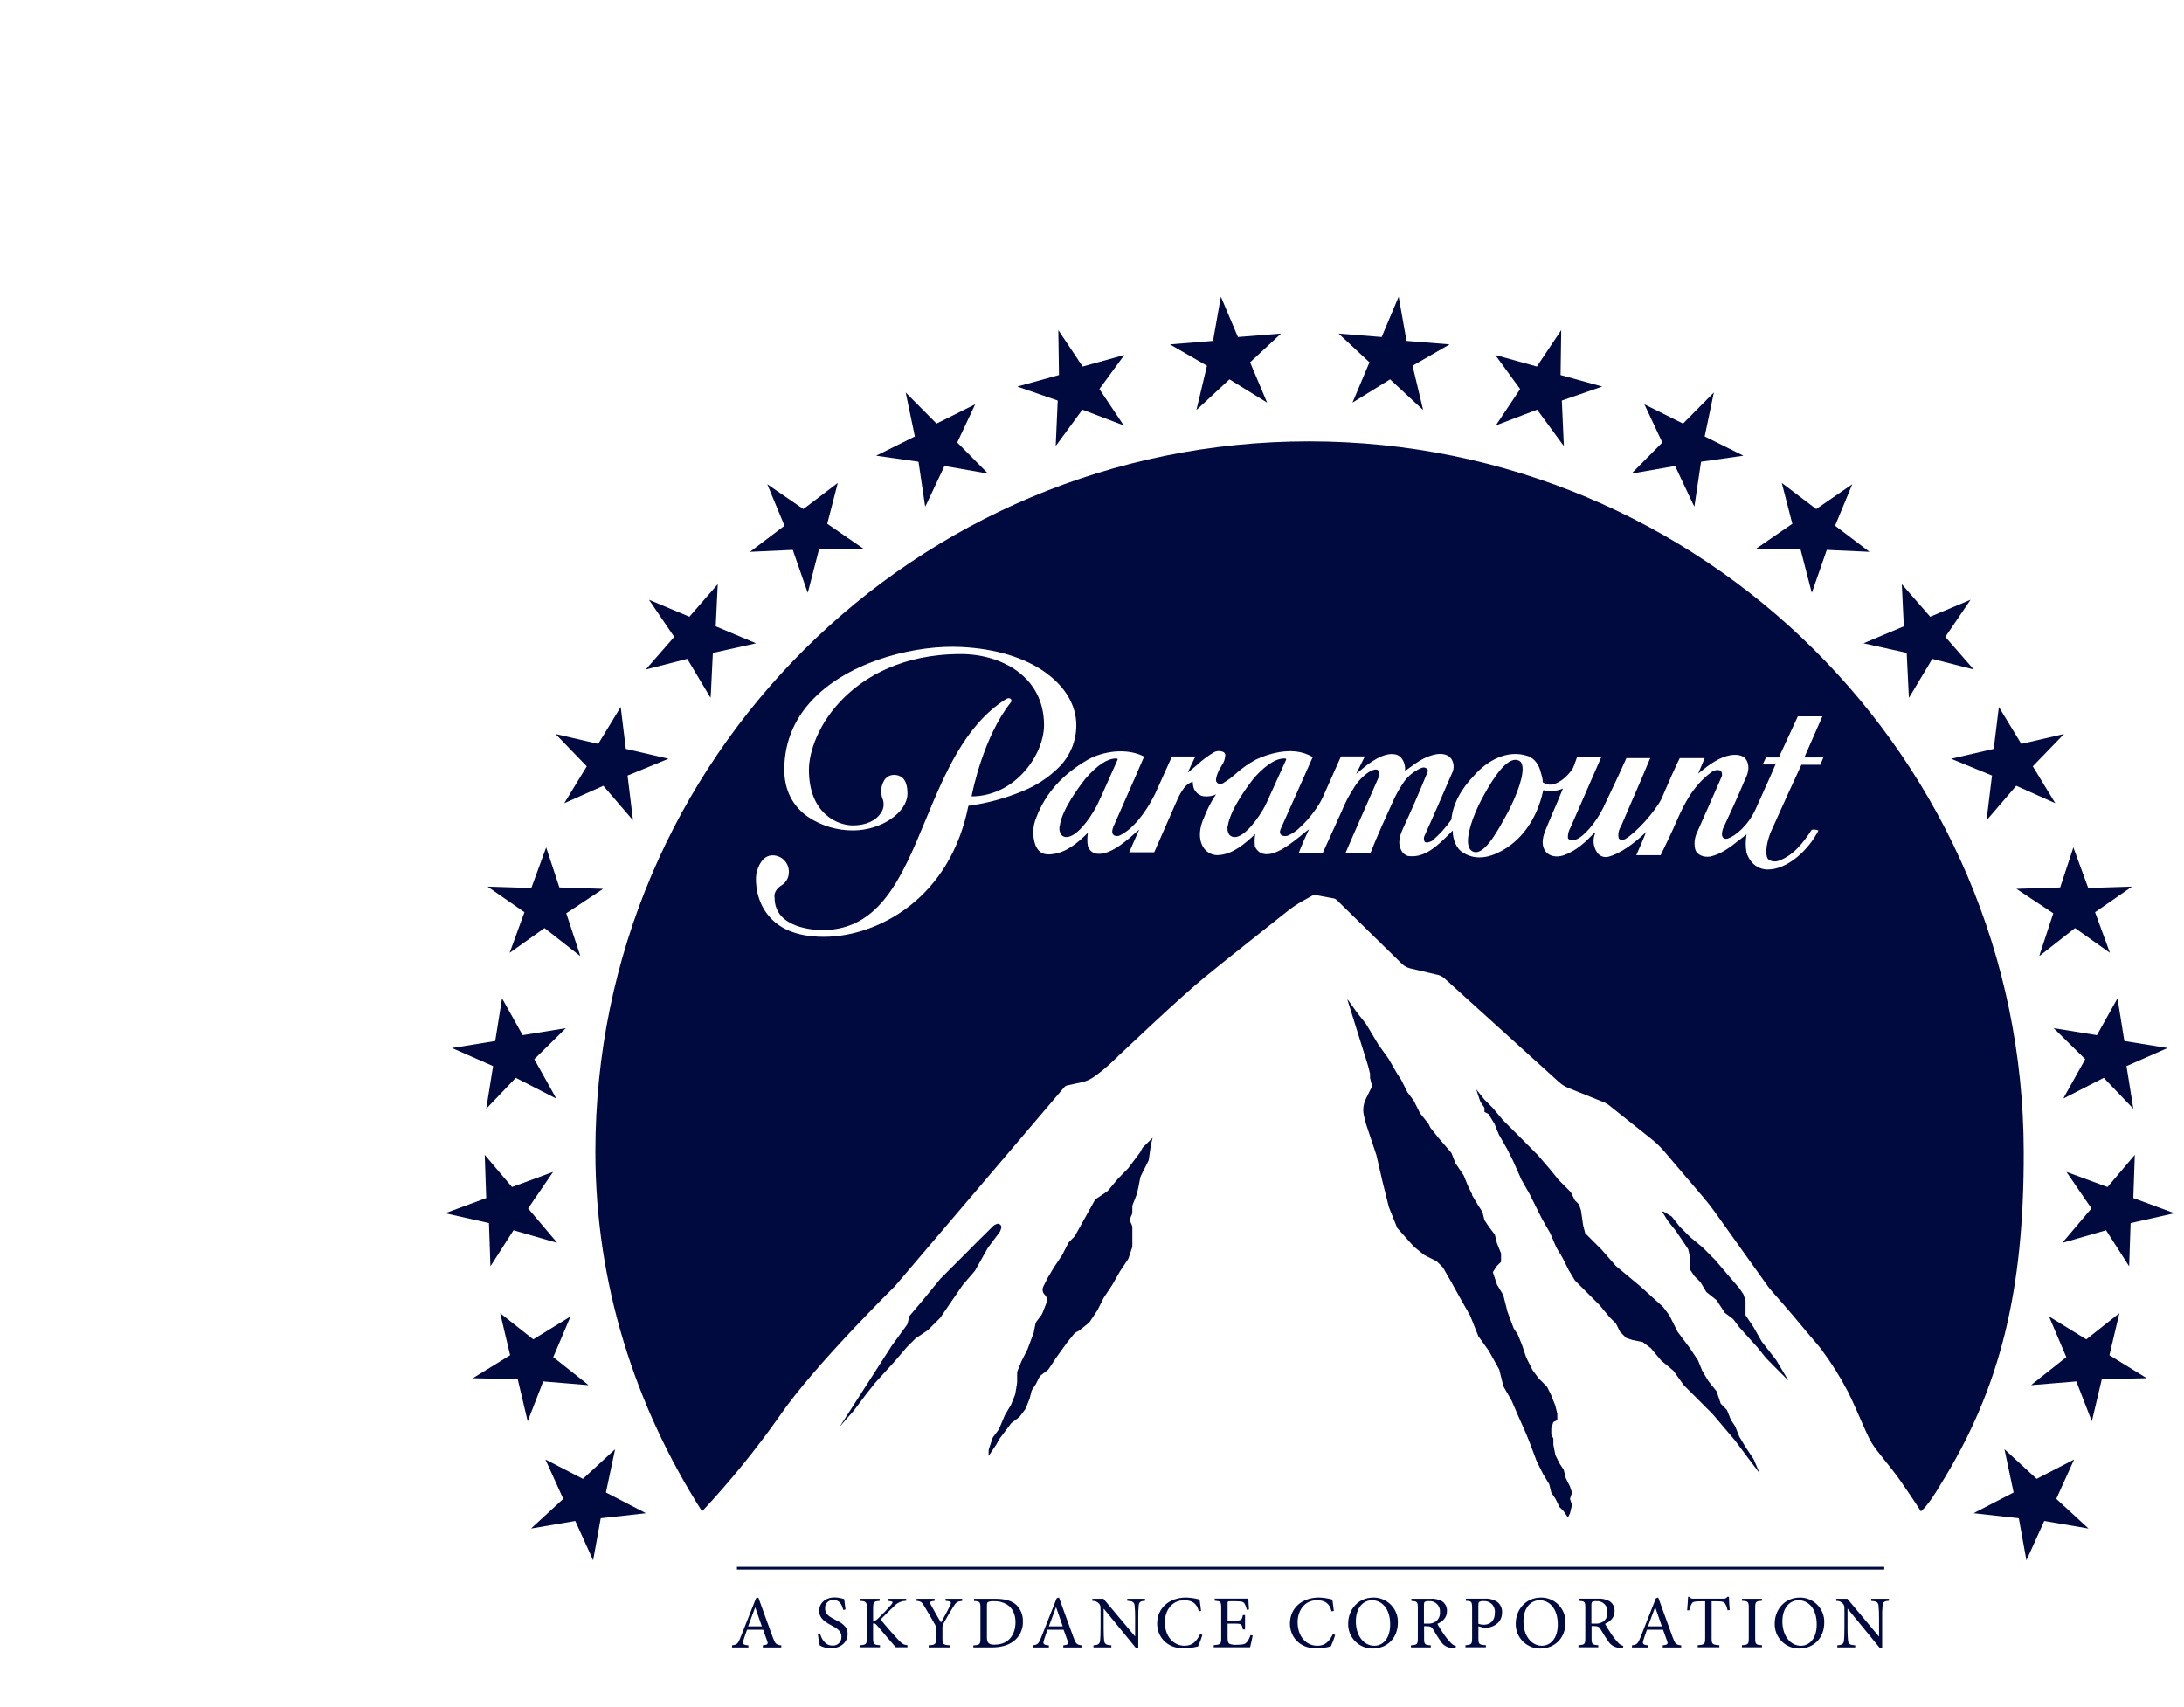
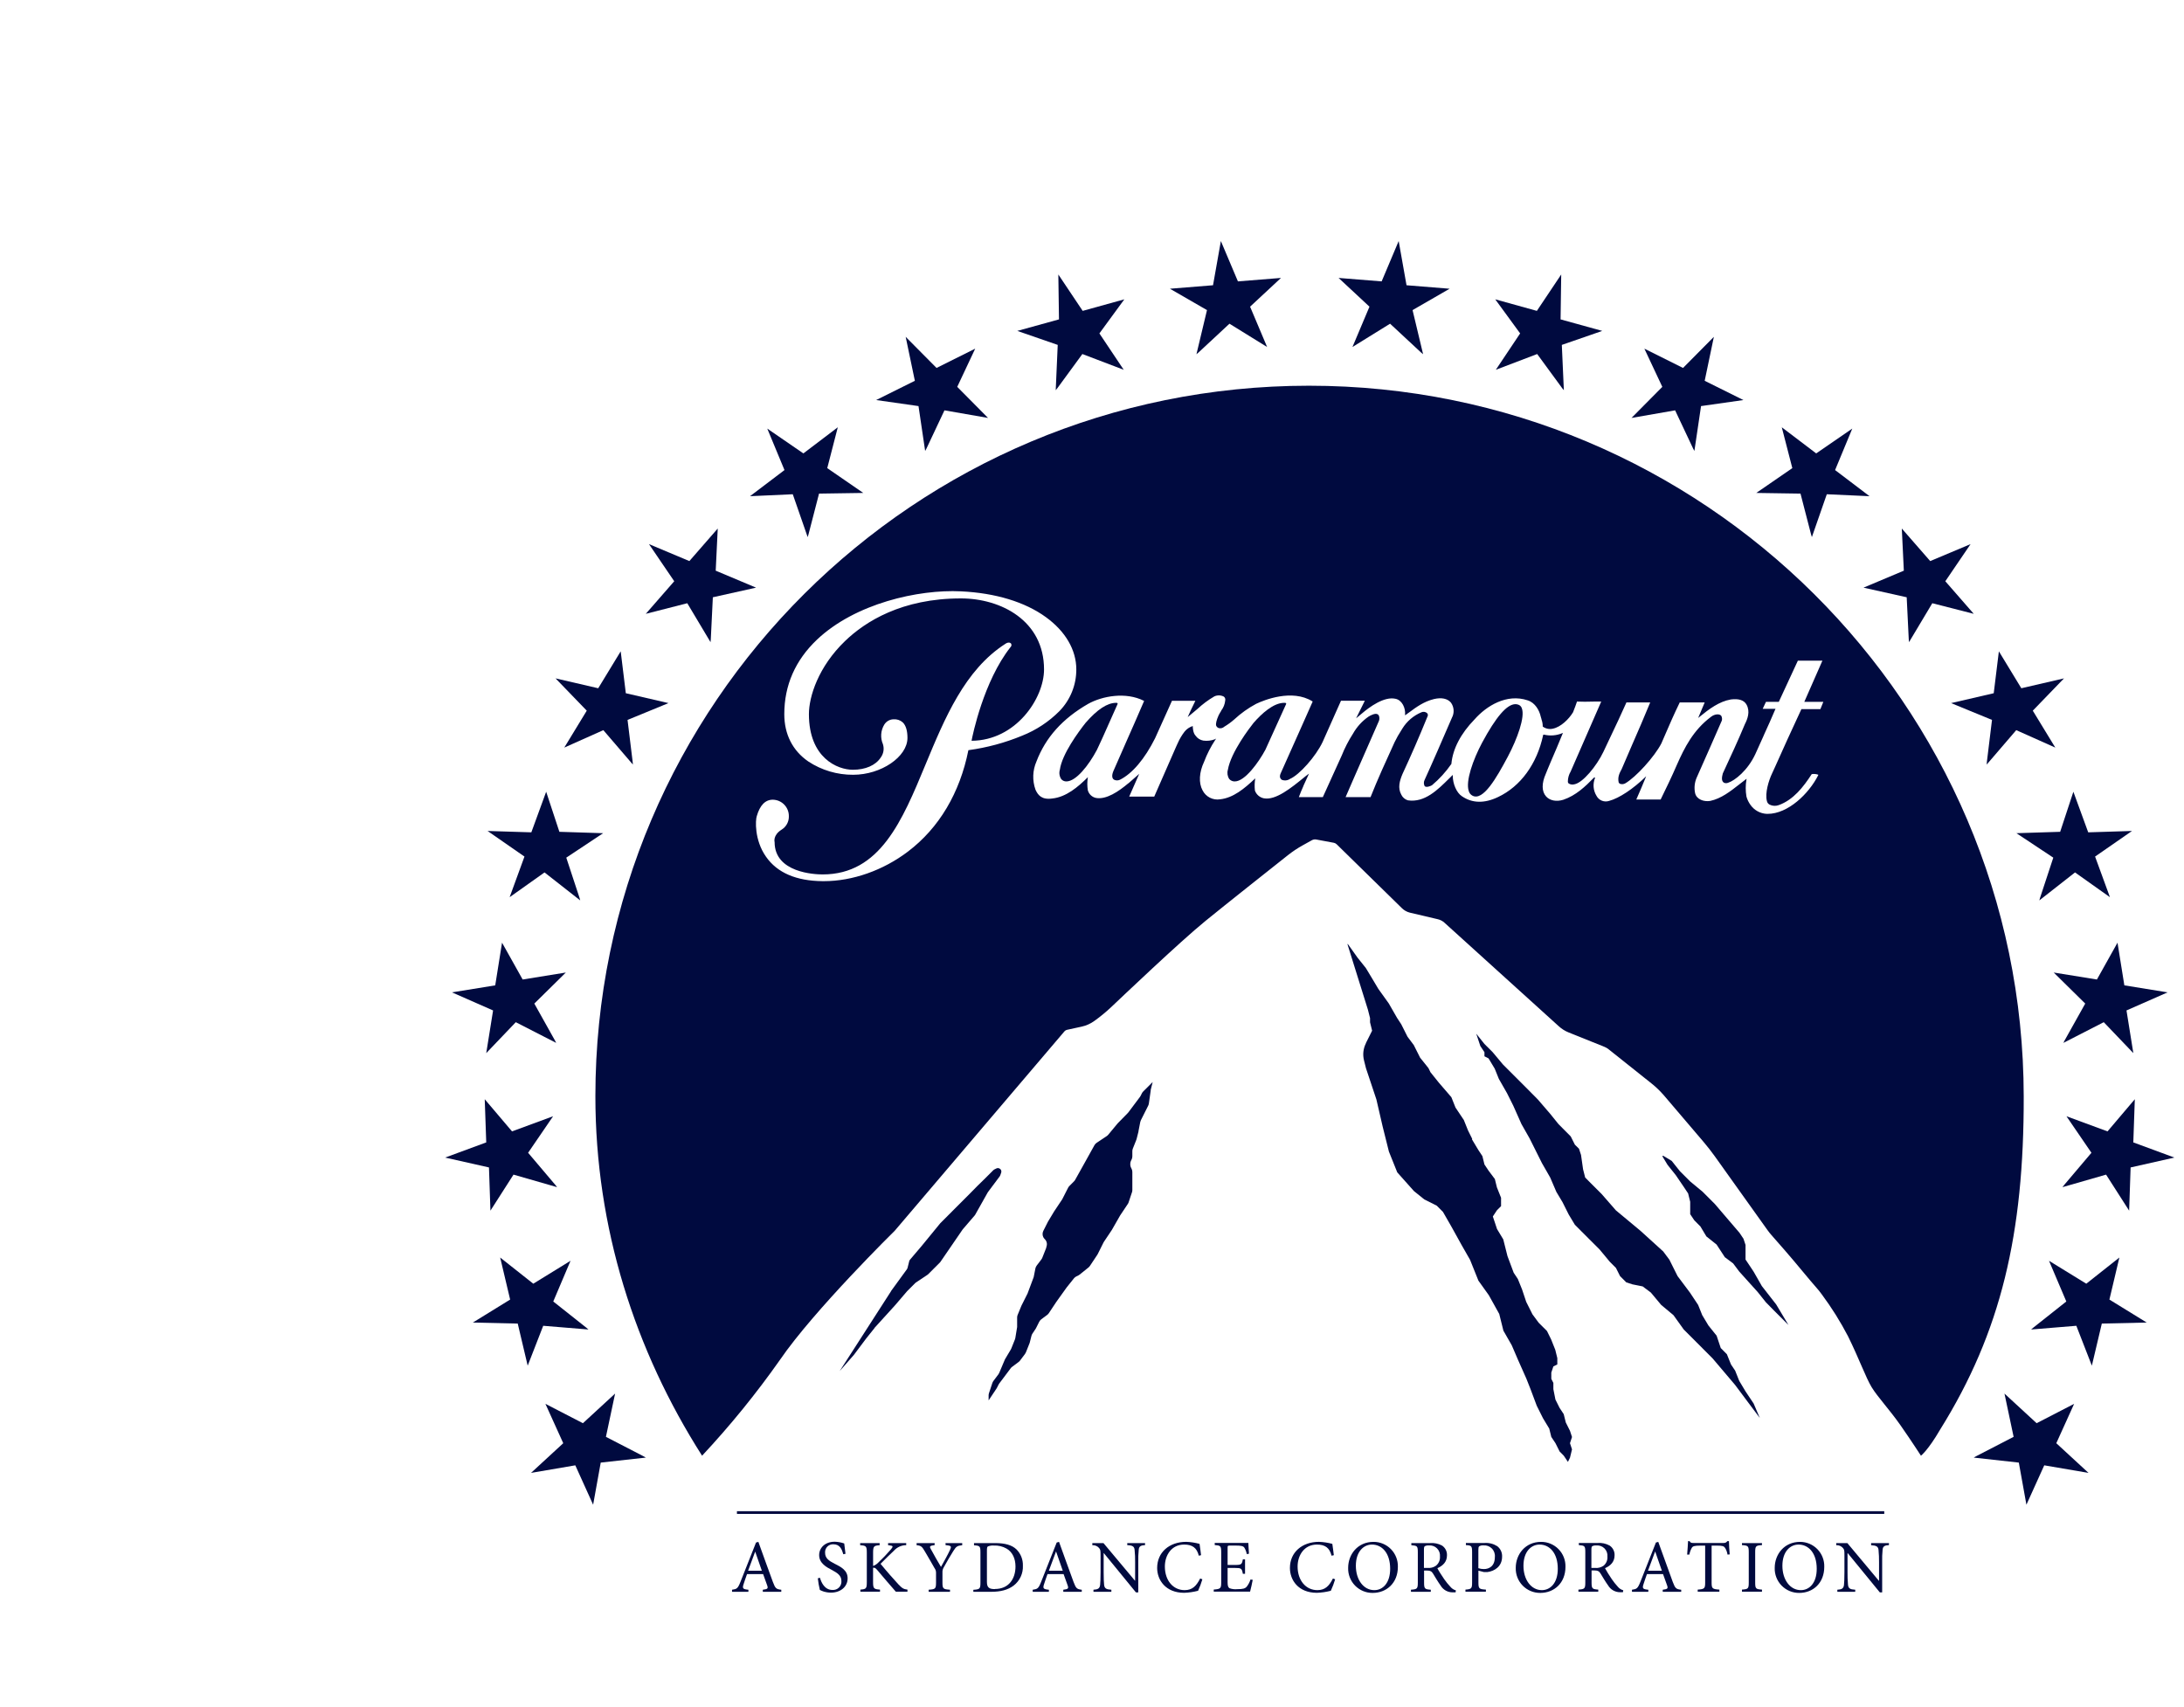
- <svg xmlns="http://www.w3.org/2000/svg" viewBox="-160 30 785 340" width="357.771" height="279.508">
+ <svg xmlns="http://www.w3.org/2000/svg" viewBox="-160 50 785 340" width="357.771" height="279.508">
  <defs>
    <style>.a{fill:#000a3f;}</style>
  </defs>
  <path class="a" d="M117.81,482c-1.74-4.69-3.55-9.81-5.23-14.44l-.84.24L106.12,482c-.94,2.37-1.32,2.53-3,2.77v.75H109v-.75c-2-.19-2.28-.46-1.68-2.16.35-1.13.76-2.26,1.19-3.47h5.78c.59,1.64,1.14,3.1,1.49,4.15s.11,1.26-1.6,1.48v.75h6.64v-.75C119,484.56,118.68,484.32,117.81,482Zm-8.92-4.07c.81-2.21,1.68-4.55,2.55-6.87h0l2.39,6.87Z" />
  <path class="a" d="M140,475.43c-2.14-1.11-3.44-2-3.44-4a2.83,2.83,0,0,1,3-3c2.36,0,3.06,1.86,3.55,3.58l.79-.16c-.22-1.7-.36-2.75-.46-3.72a11.43,11.43,0,0,0-3.42-.62c-3.5,0-5.59,2.21-5.59,4.8,0,3,2.74,4.39,4.48,5.3,2,1.08,3.52,2,3.52,4a3,3,0,0,1-3.25,3.23c-2.79,0-4-2.72-4.45-4.37l-.78.19a32,32,0,0,0,.73,4.18,9.48,9.48,0,0,0,1.33.56,9.33,9.33,0,0,0,2.65.41c3.61,0,6-2.26,6-5.09C144.73,477.77,142.16,476.5,140,475.43Z" />
  <path class="a" d="M162.87,482.78c-1.36-1.45-4.31-4.79-6.37-7.33,1.84-1.86,3.77-3.77,4.8-4.71a5.94,5.94,0,0,1,4.42-2V468h-6.51v.76l.6.08c1.24.13,1.24.4.46,1.37a61.37,61.37,0,0,1-4.56,4.77,4.72,4.72,0,0,1-1.89,1.24v-4.71c0-2.4.27-2.59,2.35-2.75V468h-7v.76c2.14.16,2.39.3,2.39,2.75V482c0,2.37-.25,2.56-2.31,2.72v.75h7.05v-.75c-2.22-.16-2.49-.35-2.49-2.72v-5.12c.46-.08.84,0,1.46.76,2.44,2.85,4.64,5.49,6.72,7.83h4.18v-.75C164.85,484.56,164.31,484.32,162.87,482.78Z" />
  <path class="a" d="M179.87,468.72c2.12.21,2.2.43,1.57,1.78-.76,1.64-2.22,4.28-3.22,6.06-1.17-2-2.5-4.23-3.64-6.39-.51-.89-.57-1.21,1.36-1.45V468h-6.48v.76c1.63.16,1.92.46,3,2.29,1.49,2.5,2.47,4.26,3.42,5.92a2.75,2.75,0,0,1,.56,1.59v3.59c0,2.29-.24,2.45-2.65,2.61v.75h7.67v-.75c-2.49-.16-2.71-.35-2.71-2.61v-3.67a3,3,0,0,1,.43-1.69c1.3-2.37,2.23-3.94,3.45-5.9,1.05-1.65,1.35-1.92,3.22-2.13V468h-6Z" />
  <path class="a" d="M197.71,468h-7.62v.79c2.09.16,2.31.27,2.31,2.58v10.8c0,2.29-.22,2.46-2.55,2.62v.72h6.42c3.34,0,6-.67,8.06-2.23a8.54,8.54,0,0,0,3.33-7.19,7.93,7.93,0,0,0-2.28-5.8C203.7,468.66,201.15,468,197.71,468Zm-.11,16.54c-2,0-2.87-.51-2.87-2.55V470.74c0-1.05.08-1.35.35-1.54a4.62,4.62,0,0,1,2.12-.32,8.46,8.46,0,0,1,4.6,1.1c2.17,1.27,3.2,3.67,3.2,6.44C205,480.73,202.67,484.5,197.6,484.5Z" />
  <path class="a" d="M225.88,482c-1.74-4.69-3.55-9.81-5.23-14.44l-.84.24L214.19,482c-.94,2.37-1.32,2.53-3,2.77v.75H217v-.75c-2-.19-2.28-.46-1.68-2.16.35-1.13.76-2.26,1.19-3.47h5.78c.59,1.64,1.14,3.1,1.49,4.15s.11,1.26-1.6,1.48v.75h6.64v-.75C227.1,484.56,226.75,484.32,225.88,482ZM217,477.93c.81-2.21,1.68-4.55,2.55-6.87h.05l2.39,6.87Z" />
  <path class="a" d="M245.16,468.72c1.87.11,2.52.46,2.65,1.67a37.46,37.46,0,0,1,.19,4.47v6.63h-.08L236.62,468h-4v.76a2.94,2.94,0,0,1,2.42,1c.48.64.54.75.54,2.72v5.92c0,2.48-.08,3.77-.16,4.61-.14,1.32-.82,1.67-2.39,1.75v.75h6.43v-.75c-1.85-.11-2.47-.43-2.61-1.81-.08-.78-.16-2.07-.16-4.55V471.6h.06l11.54,14.12h.84V474.86a36.18,36.18,0,0,1,.17-4.52c.11-1.19.76-1.54,2.27-1.62V468h-6.39Z" />
  <path class="a" d="M265.79,484.91c-4.12,0-7.1-3.45-7.1-8.49,0-4.09,2.41-7.89,6.94-7.89,2.93,0,4.55,1.16,5.26,4l.81-.18c-.16-1.46-.33-2.54-.54-4.07a21.17,21.17,0,0,0-4.8-.73c-6.05,0-10.44,3.74-10.44,9.4,0,4.28,3,8.92,9.71,8.92a22.92,22.92,0,0,0,5-.73,29.79,29.79,0,0,0,1.54-4.12l-.79-.3C270,483.43,268.56,484.91,265.79,484.91Z" />
  <path class="a" d="M288.13,483.64c-.6.7-1.35.92-3.42.92a6.22,6.22,0,0,1-2.82-.35c-.48-.35-.65-.92-.65-2.18v-5.1h2.58c2.36,0,2.55.17,2.9,2.11h.79v-5.18h-.79c-.35,1.81-.49,2-2.93,2h-2.55v-6.11c0-.81.06-.86.9-.86h2.06c1.95,0,2.68.19,3.06.75a6.7,6.7,0,0,1,.87,2.32l.79-.14c-.08-1.37-.22-3.2-.22-3.88H276.61v.76c2.11.19,2.33.27,2.33,2.69v10.72c0,2.19-.22,2.4-2.68,2.59v.75h13.06c.25-.83.79-3.36.95-4.25l-.81-.11A7.78,7.78,0,0,1,288.13,483.64Z" />
  <path class="a" d="M313.51,484.91c-4.12,0-7.11-3.45-7.11-8.49,0-4.09,2.42-7.89,6.94-7.89,2.93,0,4.56,1.16,5.26,4l.82-.18c-.16-1.46-.33-2.54-.54-4.07a21.28,21.28,0,0,0-4.8-.73c-6.05,0-10.44,3.74-10.44,9.4,0,4.28,2.95,8.92,9.7,8.92a22.81,22.81,0,0,0,5-.73,28.53,28.53,0,0,0,1.55-4.12l-.79-.3C317.74,483.43,316.27,484.91,313.51,484.91Z" />
  <path class="a" d="M333.68,467.56c-5.69,0-9.11,4.5-9.11,9.35a8.73,8.73,0,0,0,8.81,9c5,0,9.06-3.56,9.06-9.38A8.72,8.72,0,0,0,333.68,467.56Zm.27,17.35c-3.82,0-6.61-3.69-6.61-8.76s2.76-7.62,5.8-7.62c3.55,0,6.53,3,6.53,8.7C339.67,482.4,337,484.91,334,484.91Z" />
  <path class="a" d="M359.06,480.92c-.82-1.21-2-3-2.42-3.9,2-.87,3.45-2.29,3.45-4.61a4,4,0,0,0-1.79-3.53A7.72,7.72,0,0,0,354,468h-6.72v.76c2.11.19,2.33.27,2.33,2.56v10.83c0,2.29-.25,2.45-2.47,2.61v.75h7.13v-.75c-2.17-.16-2.41-.32-2.41-2.61v-4.29h.87c1.4,0,1.87.33,2.33,1.08.81,1.32,1.79,3,2.74,4.31a4.94,4.94,0,0,0,4.39,2.45c.32,0,.62,0,1,0l.1-.7a3.86,3.86,0,0,1-1.95-1.27A23,23,0,0,1,359.06,480.92Zm-3-4.74a4.48,4.48,0,0,1-2.95.75h-1.3v-6.62c0-.73.11-1.05.3-1.19a2.64,2.64,0,0,1,1.46-.27,3.66,3.66,0,0,1,4,4A3.86,3.86,0,0,1,356.07,476.18Z" />
  <path class="a" d="M378.14,469.1a7.53,7.53,0,0,0-4.55-1.14h-6.7v.76c2,.13,2.23.24,2.23,2.61v10.78c0,2.23-.22,2.45-2.39,2.61v.75h7.35v-.75c-2.44-.16-2.69-.3-2.69-2.59V477.9l2,.52c.3,0,.81,0,1.22,0,2.63-.35,5.29-2.05,5.29-5.53A4.46,4.46,0,0,0,378.14,469.1Zm-4.77,8.24a6.07,6.07,0,0,1-2-.32v-6.6c0-.76.08-1.08.3-1.27a2.55,2.55,0,0,1,1.52-.32A3.79,3.79,0,0,1,377.3,473C377.3,476.4,375.13,477.34,373.37,477.34Z" />
  <path class="a" d="M393.92,467.56c-5.69,0-9.11,4.5-9.11,9.35a8.74,8.74,0,0,0,8.81,9c5,0,9.06-3.56,9.06-9.38A8.72,8.72,0,0,0,393.92,467.56Zm.27,17.35c-3.82,0-6.61-3.69-6.61-8.76s2.76-7.62,5.8-7.62c3.55,0,6.54,3,6.54,8.7C399.92,482.4,397.2,484.91,394.19,484.91Z" />
  <path class="a" d="M419.3,480.92c-.81-1.21-1.95-3-2.41-3.9,2-.87,3.44-2.29,3.44-4.61a4,4,0,0,0-1.79-3.53,7.72,7.72,0,0,0-4.34-.92h-6.72v.76c2.11.19,2.33.27,2.33,2.56v10.83c0,2.29-.24,2.45-2.47,2.61v.75h7.13v-.75c-2.16-.16-2.41-.32-2.41-2.61v-4.29h.87c1.41,0,1.87.33,2.33,1.08.81,1.32,1.79,3,2.74,4.31a5,5,0,0,0,4.39,2.45c.33,0,.62,0,.95,0l.11-.7a3.82,3.82,0,0,1-1.95-1.27A23.85,23.85,0,0,1,419.3,480.92Zm-3-4.74a4.51,4.51,0,0,1-3,.75h-1.3v-6.62c0-.73.11-1.05.3-1.19a2.69,2.69,0,0,1,1.46-.27,3.67,3.67,0,0,1,4,4A3.86,3.86,0,0,1,416.32,476.18Z" />
  <path class="a" d="M441.26,482c-1.73-4.69-3.55-9.81-5.23-14.44l-.84.24L429.58,482c-.95,2.37-1.33,2.53-3,2.77v.75h5.88v-.75c-2-.19-2.27-.46-1.68-2.16.35-1.13.76-2.26,1.19-3.47h5.78c.6,1.64,1.14,3.1,1.49,4.15s.11,1.26-1.6,1.48v.75h6.64v-.75C442.48,484.56,442.13,484.32,441.26,482Zm-8.92-4.07c.81-2.21,1.68-4.55,2.55-6.87h.05l2.39,6.87Z" />
  <path class="a" d="M460.86,467.29a1.44,1.44,0,0,1-1.38.67H448.77c-.76,0-1.11,0-1.49-.67h-.54c-.06,1.48-.19,3.23-.33,4.85h.79a8.43,8.43,0,0,1,.87-2.4c.35-.62.89-.83,3.14-.83h1.68v13.25c0,2.13-.21,2.4-2.68,2.56v.75H458v-.75c-2.58-.16-2.79-.43-2.79-2.56V468.91h1.92c2,0,2.5.19,2.93.83a6.46,6.46,0,0,1,.87,2.4l.78-.08c-.13-1.56-.27-3.53-.27-4.77Z" />
  <path class="a" d="M466.12,468.72c2.23.16,2.44.32,2.44,2.61v10.78c0,2.29-.21,2.45-2.44,2.61v.75h7.19v-.75c-2.22-.16-2.44-.3-2.44-2.61V471.33c0-2.29.22-2.45,2.44-2.61V468h-7.19Z" />
  <path class="a" d="M487,467.56c-5.7,0-9.11,4.5-9.11,9.35a8.73,8.73,0,0,0,8.81,9c5,0,9-3.56,9-9.38A8.71,8.71,0,0,0,487,467.56Zm.27,17.35c-3.82,0-6.62-3.69-6.62-8.76s2.77-7.62,5.81-7.62c3.55,0,6.53,3,6.53,8.7C493,482.4,490.31,484.91,487.3,484.91Z" />
  <path class="a" d="M512.54,468v.76c1.87.11,2.52.46,2.66,1.67a39.89,39.89,0,0,1,.19,4.47v6.63h-.08L504,468h-4v.76a2.92,2.92,0,0,1,2.41,1c.49.64.54.75.54,2.72v5.92c0,2.48-.08,3.77-.16,4.61-.14,1.32-.81,1.67-2.39,1.75v.75h6.43v-.75c-1.84-.11-2.47-.43-2.6-1.81a44.46,44.46,0,0,1-.17-4.55V471.6h.06l11.55,14.12h.84V474.86a37,37,0,0,1,.16-4.52c.11-1.19.76-1.54,2.28-1.62V468Z" />
  <rect class="a" x="104.88" y="456.54" width="412.38" height="0.97" />
  <path class="a" d="M199.21,333.34a1.21,1.21,0,0,0-1.08,0l-.77.38a1.39,1.39,0,0,0-.31.23l-2.81,2.81-3,2.94-2.95,3-5.17,5.17L178,353l-.08.09-6.6,8.06-4.25,5a1.26,1.26,0,0,0-.26.5l-.61,2.45a1.33,1.33,0,0,1-.19.42l-5.75,7.9,0,.06L141.8,406.18l5.15-5.87.05-.07,4.41-5.88,2.92-3.65,0-.06,7.36-8.1,4.4-5.14.07-.06,2.84-2.84a.65.65,0,0,1,.18-.15l4.22-2.82a.9.9,0,0,0,.19-.15l4.27-4.27a2.09,2.09,0,0,0,.14-.17l8-11.67a.39.39,0,0,1,.08-.1l4.3-5a1.53,1.53,0,0,0,.14-.21L195,342a.6.6,0,0,1,.09-.15l4.25-5.68a1,1,0,0,0,.18-.34l.35-1A1.21,1.21,0,0,0,199.21,333.34Z" />
  <path class="a" d="M216,362c0,.05,0,.09-.05.13l-1.32,3.33a2.36,2.36,0,0,1-.33.58l-1.68,2.22a2.66,2.66,0,0,0-.46,1l-.58,2.93c0,.13-.07.26-.11.39l-2.09,5.59c0,.09-.07.17-.11.25l-2.11,4.2a1.54,1.54,0,0,0-.08.19L205.77,386a2.48,2.48,0,0,0-.18.93v3a2.73,2.73,0,0,1,0,.41l-.65,3.95a2.46,2.46,0,0,1-.15.53l-1.3,3.25a2,2,0,0,1-.18.36l-2,3.36a3,3,0,0,0-.16.31l-2,4.73a2.43,2.43,0,0,1-.3.52l-1.8,2.4a2.83,2.83,0,0,0-.37.71l-1.21,3.66a2.34,2.34,0,0,0-.13.79v1.8l1.47-2.21,1.39-2.08a1.82,1.82,0,0,0,.15-.27l.58-1.14a2.3,2.3,0,0,1,.23-.37l2.09-2.78,2-2.67a2.2,2.2,0,0,1,.5-.51l2.38-1.78a2.37,2.37,0,0,0,.5-.5l1.8-2.4a2.45,2.45,0,0,0,.32-.57l1.29-3.24a1.6,1.6,0,0,0,.1-.31l.6-2.38a2.66,2.66,0,0,1,.34-.77l1.15-1.73a1.74,1.74,0,0,0,.15-.26l1.15-2.29a2.65,2.65,0,0,1,.74-.89l2.14-1.59a2.61,2.61,0,0,0,.58-.62l2.71-4.08,3.66-5.11a.44.44,0,0,1,.08-.11l2.57-3.21a2.55,2.55,0,0,1,.84-.68l.74-.36a2.27,2.27,0,0,0,.46-.3l3.17-2.55a2.77,2.77,0,0,0,.52-.56l2.66-4a2.4,2.4,0,0,0,.16-.27l2.06-4.13a1.56,1.56,0,0,1,.16-.28l2.83-4.23.09-.15,2.86-5,.09-.15,2.72-4.07a2.31,2.31,0,0,0,.3-.61l1.24-3.72A2.66,2.66,0,0,0,247,341v-6.38a2.6,2.6,0,0,0-.26-1.13l-.21-.42a2.43,2.43,0,0,1-.27-1.12v-.29a2.47,2.47,0,0,1,.27-1.13l.21-.41A2.6,2.6,0,0,0,247,329v-1.87a2.48,2.48,0,0,1,.18-.93l1.24-3.11c0-.1.07-.2.1-.3l.69-2.72,0-.13.64-3.3a2.85,2.85,0,0,1,.22-.64l2.63-5.23a2.56,2.56,0,0,0,.24-.77l.66-4.64a2.38,2.38,0,0,1,0-.26l.71-2.82-3.41,3.4a2.6,2.6,0,0,0-.46.64l-.47.93a2.85,2.85,0,0,1-.23.37l-4.18,5.58a1.55,1.55,0,0,1-.24.27L241.86,317l-.16.17-3.38,4.07a2.45,2.45,0,0,1-.54.48l-3.61,2.41a2.47,2.47,0,0,0-.8.87L230,331.07l-3.54,6.34a2.46,2.46,0,0,1-.41.55l-1.68,1.69a2.51,2.51,0,0,0-.47.65l-2,3.93c0,.09-.1.18-.15.27l-2.87,4.3-2.17,3.61-.09.17L215,355.79a2.54,2.54,0,0,0,0,2.25,2.51,2.51,0,0,0,.47.65l.09.1a2.5,2.5,0,0,1,.6,2.56Z" />
  <path class="a" d="M369.14,322.67l-1.49-3h0l-1.5-3.74h0l-3-4.48v0l-1.48-3.72v0l-4.51-5.23-3-3.74h0l-.73-1.49h0l-3-3.75h0L348.16,289v0l-2.25-3v0l-2.26-4.49h0l-1.48-2.25h0l-3-5.23h0l-3.75-5.23h0l-2.24-3.76-2.25-3.73h0l-3-3.76h0l-3.46-4.85a.08.08,0,0,0-.14.07l7.35,23.53h0l.76,3v1.52l.74,3a.07.07,0,0,1,0,0l-2.24,4.48,0,.08a8.77,8.77,0,0,0-.68,6.08l.71,2.84h0l3.75,11.24h0l2.25,9.74,2.25,9h0l3,7.47a0,0,0,0,0,0,0l6,6.73h0l3.73,3h0l4.47,2.24,0,0,2.23,2.24,0,0,3,5.23,3.74,6.75,3,5.25h0l3,7.48h0l3.74,5.23h0l3.75,6.75h0l1.49,6s0,0,0,0l3,5.24h0l2.25,5.24,3,6.75,1.49,3.76,2.25,6h0l2.24,4.48h0l2.25,3.73v0l.74,3s0,0,0,0l1.49,2.23h0l1.5,3v0l1.47,1.48h0l1.51,2.25.74-1.49v0l.73-3a0,0,0,0,0,0,0l-.72-2.2a0,0,0,0,1,0-.05l.72-2.2a0,0,0,0,0,0,0l-.73-2.23h0l-.75-1.49-.75-1.5h0l-.75-3s0,0,0,0l-1.48-2.24h0l-1.5-3v0l-.74-3.74h0v-2.24s0,0,0,0l-.74-1.46v-2.26a0,0,0,0,1,0,0l.74-2.21s0,0,0,0l1.42-.72a.1.1,0,0,0,0-.07v-2.2l-.74-3h0l-1.49-3.73h0l-1.48-3,0,0-3-3h0l-2.22-3h0l-2.25-4.49h0l-1.5-4.49h0l-1.51-3.73v0l-1.49-2.24v0l-2.24-6h0l-1.51-6v0l-2.25-3.73v0l-.74-2.24-.74-2.21a.06.06,0,0,1,0-.07l1.46-2.21h0l1.48-1.48a.11.11,0,0,0,0-.06v-2.95a0,0,0,0,0,0,0l-1.49-3.73h0l-.74-3a0,0,0,0,0,0,0l-2.25-3h0l-1.49-2.24a0,0,0,0,0,0,0l-.74-3,0,0-1.48-2.24-2.25-3.75Z" />
  <polygon class="a" points="425.26 352.11 420.82 348.42 415.66 342.51 411.96 338.82 409.76 336.6 409.01 333.65 408.27 328.48 407.54 326.26 406.06 324.79 404.57 321.83 400.16 317.39 397.19 313.71 392.75 308.55 388.34 304.1 383.91 299.67 380.21 295.97 376.52 291.56 373.56 288.6 370.61 284.91 372.08 289.34 373.56 291.56 373.56 293.03 375.03 293.78 377.25 297.47 378.74 301.16 381.69 306.32 383.91 310.76 386.86 317.39 389.8 322.57 394.23 331.43 397.19 336.6 399.41 341.77 401.62 345.46 403.84 349.89 406.06 353.58 408.27 355.8 411.23 358.76 414.92 362.44 418.61 366.88 420.82 369.09 422.3 372.04 424.52 374.27 426.74 375 430.43 375.74 433.37 377.95 437.08 382.39 441.5 386.08 445.2 391.24 449.64 395.68 455.55 401.6 463.67 411.18 468.08 417.09 472.52 423 470.31 417.83 467.36 413.41 465.14 409.7 463.67 406.02 462.18 403.8 460.7 400.12 458.49 397.89 457.01 393.46 454.06 389.78 451.84 386.08 450.36 382.39 447.41 377.95 445.2 375 442.98 372.04 441.5 369.09 440.03 366.14 437.82 363.18 429.69 355.8 425.26 352.11" />
  <path class="a" d="M467.41,360.86l-.72-2.16a.08.08,0,0,0,0-.05l-1.46-2.18,0,0-4.42-5.16-4.42-5.17h0l-4.41-4.42h0L447.49,338h0l-3.68-3.68v0l-2.92-3.66-.05-.05-3-1.81a.2.2,0,0,0-.27.27l1.82,3v0l2.94,3.68h0l3,4.41,1.46,2.2a.14.14,0,0,1,0,.06l.72,2.91a.06.06,0,0,1,0,0v4.35a.17.17,0,0,0,0,.1L449,352l0,0,2.18,2.19,0,0,2.19,3.65.05,0,3.64,2.91,0,.05L460,365.3l.05,0,2.9,2.18,0,0,2.19,2.92v0l6.64,7.37h0l2.94,3.68h0l2.95,3,2.21,2.21,2.95,2.95-4.41-7.38v0l-5.16-6.62,0,0-2.94-5.15h0l-1.47-2.22-1.45-2.16a.19.19,0,0,1,0-.1v-5.09A.13.13,0,0,0,467.41,360.86Z" />
  <polygon class="a" points="585.51 417.95 572.03 424.91 560.47 414.26 563.76 429.81 550.28 436.78 549.42 437.27 565.63 439.07 568.36 454.21 574.77 440.05 590.68 442.77 579.1 432.1 585.51 417.95" />
  <polygon class="a" points="601.77 365.36 589.88 374.77 576.48 366.53 582.7 381.16 570.8 390.59 570.05 391.23 586.3 389.89 591.88 404.23 595.46 389.1 611.6 388.73 598.19 380.47 601.77 365.36" />
  <polygon class="a" points="581.32 340.07 596.99 335.56 605.28 348.51 605.81 332.98 621.55 329.43 606.78 323.98 607.32 308.46 597.51 320.02 582.75 314.58 591.73 327.71 581.92 339.29 581.32 340.07" />
  <polygon class="a" points="601.1 252.19 593.7 265.43 578.17 262.92 589.5 274.08 582.09 287.33 581.65 288.21 596.16 280.77 606.79 291.89 604.33 276.55 619.1 270.05 603.56 267.53 601.1 252.19" />
  <polygon class="a" points="564.77 212.84 578.02 221.63 573.27 236.05 573 237 585.83 226.94 598.38 235.84 593.04 221.24 606.31 212.04 590.57 212.53 585.24 197.94 580.49 212.34 564.77 212.84" />
  <polygon class="a" points="555.99 172.12 554.15 187.19 554.08 188.17 564.7 175.8 578.74 182.07 570.65 168.8 581.87 157.19 566.53 160.74 558.46 147.47 556.61 162.53 541.29 166.08 555.99 172.12" />
  <polygon class="a" points="509.81 124.58 525.33 128.04 526.07 143.2 526.16 144.18 534.53 130.18 549.43 133.99 539.21 122.28 548.29 108.93 533.78 115.03 523.57 103.33 524.3 118.48 509.81 124.58" />
  <polygon class="a" points="487.16 90.78 490.96 105.47 491.25 106.41 496.61 91.01 511.97 91.71 499.59 82.32 505.77 67.41 492.8 76.33 480.43 66.94 484.22 81.62 471.26 90.54 487.16 90.78" />
  <polygon class="a" points="442.09 60.85 448.56 74.58 449.02 75.45 451.41 59.32 466.64 57.15 452.72 50.23 456.02 34.43 444.94 45.61 431.04 38.68 437.49 52.41 426.42 63.58 442.09 60.85" />
  <polygon class="a" points="377.65 46.27 392.51 40.61 401.48 52.86 402.1 53.62 401.37 37.33 415.9 32.3 400.92 28.16 401.15 12.02 392.4 25.1 377.44 20.95 386.39 33.2 377.65 46.27" />
  <polygon class="a" points="326.12 38.08 339.64 29.71 350.76 40.05 351.51 40.68 347.72 24.82 361.04 17.14 345.55 15.89 342.73 0 336.61 14.5 321.13 13.26 332.23 23.59 326.12 38.08" />
  <polygon class="a" points="57.79 429.81 61.09 414.26 49.52 424.91 36.04 417.95 42.45 432.1 30.87 442.77 46.78 440.05 53.19 454.21 55.92 439.07 72.13 437.27 71.27 436.78 57.79 429.81" />
  <polygon class="a" points="51.5 391.23 50.76 390.59 38.86 381.16 45.07 366.53 31.68 374.77 19.78 365.36 23.36 380.47 9.96 388.73 26.09 389.1 29.67 404.23 35.25 389.89 51.5 391.23" />
  <polygon class="a" points="16.28 348.51 24.57 335.56 40.24 340.07 39.63 339.29 29.82 327.71 38.8 314.58 24.04 320.02 14.23 308.46 14.77 323.98 0 329.43 15.75 332.98 16.28 348.51" />
  <polygon class="a" points="14.77 291.89 25.39 280.77 39.9 288.21 39.46 287.33 32.05 274.08 43.38 262.92 27.86 265.43 20.45 252.19 18 267.53 2.46 270.05 17.23 276.55 14.77 291.89" />
  <polygon class="a" points="23.18 235.84 35.72 226.94 48.55 237 48.29 236.05 43.54 221.63 56.78 212.84 41.06 212.34 36.31 197.94 30.98 212.53 15.25 212.04 28.51 221.24 23.18 235.84" />
  <polygon class="a" points="42.82 182.07 56.86 175.8 67.48 188.17 67.4 187.19 65.56 172.12 80.27 166.08 64.94 162.53 63.1 147.47 55.02 160.74 39.68 157.19 50.9 168.8 42.82 182.07" />
  <polygon class="a" points="87.03 130.18 95.39 144.18 95.48 143.2 96.22 128.04 111.75 124.58 97.25 118.48 97.98 103.33 87.78 115.03 73.26 108.93 82.34 122.28 72.12 133.99 87.03 130.18" />
  <polygon class="a" points="124.95 91.01 130.3 106.41 130.59 105.47 134.39 90.78 150.29 90.54 137.34 81.62 141.13 66.94 128.76 76.33 115.78 67.41 121.97 82.32 109.58 91.71 124.95 91.01" />
  <polygon class="a" points="170.14 59.32 172.53 75.45 173 74.58 179.47 60.85 195.13 63.58 184.06 52.41 190.52 38.68 176.62 45.61 165.53 34.43 168.83 50.23 154.92 57.15 170.14 59.32" />
  <polygon class="a" points="220.18 37.33 219.46 53.62 220.07 52.86 229.04 40.61 243.9 46.27 235.16 33.2 244.12 20.95 229.15 25.1 220.4 12.02 220.63 28.16 205.65 32.3 220.18 37.33" />
  <path class="a" d="M385.85,166.69a3,3,0,0,0-1.14-.23c-3.08,0-7,4.56-12,13.86-3.23,6.07-6,13.8-4.79,17.37a2.64,2.64,0,0,0,1.35,1.67c3.8,2,8.6-6.34,12.72-14.09,3.37-6.37,6.23-14.21,5-17.34A2,2,0,0,0,385.85,166.69Z" />
  <path class="a" d="M302.27,166.16c-.12-.18-.41-.18-.69-.18-3.89,0-8.13,3.91-11,7.2-1.35,1.7-8.14,10.5-9.24,16.85a4,4,0,0,0,.49,3.33,2.53,2.53,0,0,0,2,.87c3.62,0,8.55-6.82,11-11.4v0c2.67-5.93,4.24-9.39,7.38-16.27A.38.38,0,0,0,302.27,166.16Z" />
  <path class="a" d="M241.68,166.14c-.1-.16-.33-.16-.49-.16-3.18,0-6.78,2.35-11,7.2-2.51,3.18-8.46,11.2-9.24,16.84a4,4,0,0,0,.5,3.39,2.34,2.34,0,0,0,1.84.82c3.44,0,8-5.71,11-11.38v0c1.47-3.09,2.5-5.42,3.7-8.12l.24-.55c.93-2.11,2-4.5,3.4-7.62A.4.4,0,0,0,241.68,166.14Z" />
  <path class="a" d="M310.47,52C168.83,52,54,166.31,54,307.38c0,47.14,14.18,91.31,38.35,129.21a320.86,320.86,0,0,0,28-34.46c12.25-17.89,41.27-46.42,41.27-46.42l60.92-71.58a1.83,1.83,0,0,1,1-.62l5.27-1.15a12.11,12.11,0,0,0,4.48-2,58.91,58.91,0,0,0,6-4.91c3.63-3.43,24.87-23.66,34-31.08,7.26-5.92,23.42-18.71,29.64-23.64a39.33,39.33,0,0,1,5.32-3.54l3.31-1.84a2.35,2.35,0,0,1,1.56-.24l6.33,1.18a2,2,0,0,1,1,.54l23.48,23a6.21,6.21,0,0,0,2.87,1.58l10,2.35a5.37,5.37,0,0,1,2.39,1.26l41.11,37.23a11.57,11.57,0,0,0,3.48,2.19l12.89,5.18a5.87,5.87,0,0,1,1.49.87l14.91,11.87A34.67,34.67,0,0,1,438,307l14.29,16.77c1.43,1.68,2.78,3.42,4.07,5.21l18.92,26.5a20.39,20.39,0,0,0,1.44,1.81c1.87,2.11,6.85,7.77,10.76,12.52,2.82,3.42,4.42,5.27,5.27,6.23a32.28,32.28,0,0,1,2.08,2.59,112.36,112.36,0,0,1,9.42,15.05c3.95,8,6.37,14.8,8.47,18.27s6.45,8.08,10.39,13.72,7.34,10.92,7.34,10.92,2.56-1.93,6.85-9.31l.09-.15c21.83-35,30.1-70.29,30-119.67C567.26,166.39,452.1,52,310.47,52ZM188.07,183c-3.06,15.38-10.57,28-21.72,36.44-8.92,6.77-19.92,10.64-30.23,10.64h-.44c-9.47-.08-16.32-3-20.36-8.8-4.22-6-3.8-13.19-3.31-14.58,1.12-3.91,3.06-5.9,5.76-5.9a5.86,5.86,0,0,1,5.77,5.94,5.47,5.47,0,0,1-2.62,4.83c-3.16,2-2.53,4.38-2.5,4.48v0c0,11,14.37,11.61,17.26,11.61,20.6,0,28.58-19.21,37-39.54,6.93-16.7,14.11-34,28.69-43.35.89-.62,1.65-.51,2-.14a1,1,0,0,1-.16,1.33c-9.68,12.25-13.67,31.81-14,33.66,15.91-.09,26.05-15.22,26.05-25.64,0-17.54-15.49-25.53-29.87-25.53-21.27,0-34.39,8.33-41.64,15.31-9.63,9.26-13,20-13,26.28,0,15.8,10.32,20,15.78,20,4.53,0,8.18-1.59,10-4.35a5.36,5.36,0,0,0,.83-4.83,7.68,7.68,0,0,1,.49-7.07,4,4,0,0,1,3.25-1.89h.09a4.44,4.44,0,0,1,3.33,1.15c1.1,1.1,1.65,3,1.65,5.53,0,6.82-9.47,13.26-19.5,13.26a29,29,0,0,1-16.17-4.8c-5.63-3.89-8.6-9.77-8.6-17,0-10.35,3.95-19.35,11.74-26.76,13.7-13,36.44-18.14,51.77-17.37,12.39.59,23,3.8,30.54,9.29,7,5.08,10.91,11.75,10.91,18.78a21.34,21.34,0,0,1-6.09,15,39.36,39.36,0,0,1-13.35,8.8A77.8,77.8,0,0,1,188.07,183Zm306.24-14.76h-6.85l0,.06c-3.51,7.48-6.43,14-9.52,20.88l0,0-1,2.18c-1.17,2.44-2.63,7.09-1.85,9.95a1.87,1.87,0,0,0,1,1.28,4.15,4.15,0,0,0,3.24.16c5.28-1.9,8.83-6.48,11.87-11.15l0,0v0l.07,0a4.56,4.56,0,0,1,2.17.19l.11.05,0,.11c-3.39,6.76-10.92,13.94-18.2,13.94H475a7.59,7.59,0,0,1-5.82-3.22,9.29,9.29,0,0,1-1.45-3,18.22,18.22,0,0,1,0-6.12l.05-.28-.23.17c-.8.59-1.58,1.21-2.38,1.84l-.06.05c-3.18,2.49-6.48,5.07-10.41,5.91-2.24.36-4.9-.5-5.43-2.81a9.2,9.2,0,0,1,.55-5.51c3.36-7.54,6.15-13.89,9.07-20.58a2.44,2.44,0,0,0-.11-1.47.81.81,0,0,0-.31-.42c-.68-.54-2.22-.43-3.48.56-6.39,4.79-9.55,11.12-12.24,17.2-1.86,4.33-4,8.7-5.83,12.46l0,.07h-8.78l.07-.17c1-2.25,2.41-5.54,3.48-8.19-4.7,4.57-9.66,7.87-13.38,8.87a3.76,3.76,0,0,1-4.48-1.85,7.12,7.12,0,0,1-.54-6.38v-.06a.16.16,0,0,0-.08-.17c-.08,0-.13,0-.3.09l0,0c-3.09,3.18-6.49,6.42-11,7.94-2.47.78-4.85.32-6.2-1.2-1.6-1.79-1.63-4.68-.1-8.13.3-.85,1-2.39,1.79-4.33l.37-.86c1.14-2.64,2.5-5.8,3.89-9.24l.12-.27-.27.11a10.65,10.65,0,0,1-6.56.51h-.06c-.21,0-.25.06-.25.23-2.21,10.31-8.11,18.4-16.2,22.21-4.92,2.35-9.29,2.25-13-.31-1.87-1.22-3.27-4.39-3.27-7.37v-.28l-.2.19c-.34.33-.69.68-1,1l-.1.09c-4.13,4.11-8.81,8.75-14.82,7.86a3.83,3.83,0,0,1-2.36-2c-1.37-2.47-.62-5,.4-7.45,3.08-6.63,5.86-13,9-20.69a1,1,0,0,0-.14-1.2,1.89,1.89,0,0,0-2.05-.31,14.71,14.71,0,0,0-6.85,5.86l-.36.59a38.82,38.82,0,0,0-2.42,4.27l-.25.55c-2.89,6.31-5.87,12.84-8.37,19.15l0,.07h-9l2.95-6.79c3.06-7,5.94-13.62,9-20.52.36-.81.22-2.14-.43-2.46-.84-.5-2.41.31-3.27.83a18.49,18.49,0,0,0-5.58,6.12,46.25,46.25,0,0,0-4.07,7.89l-6.78,14.93h-8.62l.06-.16c.44-1.15,1-2.59,1.59-3.85l0-.06,2-4.37-1.15.86-.48.39c-4.84,3.94-10.34,8.41-14.59,7.62a4.31,4.31,0,0,1-3.22-2.78,15.43,15.43,0,0,1,.12-4.39c-3.94,3.71-7.88,7-12.63,7.53a6,6,0,0,1-6.31-3.22c-1.45-2.65-1.24-6.5.56-10.29a39.28,39.28,0,0,1,4.05-7.91l.29-.42-.44.25a8.59,8.59,0,0,1-4.18.49,4.26,4.26,0,0,1-2.8-1.78h0c-.94-1-1-2.9-1-3.46a6.15,6.15,0,0,0-2.94,2,19.39,19.39,0,0,0-2.42,4.07l-.06.13-.19.4c-.05.1-.09.2-.14.31l-.21.46-7.89,18h-9l3.6-8.18-3.92,3.44.06-.09c-3.55,3-8,6-11.71,5.3A3.85,3.85,0,0,1,231,197.4a14.18,14.18,0,0,1,0-4.55l0-.13c-3.53,3.52-7.78,7.11-12.72,7.64-3.84.56-5.19-1.18-6.09-3.15a13.75,13.75,0,0,1,.35-10.16c3.3-8.63,9.38-15.41,18.6-20.71,5.08-2.82,13.52-4.37,20-1.09l.1.05-.05.1c-2.35,5.49-4.47,10.27-6.34,14.49l-.84,1.92c-1.23,2.77-2.5,5.63-3.84,8.74-.29.7-.85,2.41.27,3.07a2.41,2.41,0,0,0,2.12,0c4.43-2.21,8.91-7.5,12.61-14.9l6.07-13.46h8.41L268,168.67l-1.1,2.44,3.47-2.9a34.05,34.05,0,0,1,6.1-4.54,3.85,3.85,0,0,1,3.42.08,1.35,1.35,0,0,1,.49,1.39,7.11,7.11,0,0,1-1.46,3.67l0,.08c-.31.51-.63,1-.91,1.58-.76,1.7-1.07,3-.89,3.69a1.51,1.51,0,0,0,1.05.93,2.14,2.14,0,0,0,1.88-.53,24.4,24.4,0,0,0,3.55-2.58,37.69,37.69,0,0,1,7.9-5.64c2.88-1.36,12.86-5.43,20.2-.91l.09.06,0,.09c-1.06,2.38-2.06,4.61-3,6.76l-1.66,3.73c-2,4.51-4.18,9.39-6.7,15-.76,1.56-.2,2.13.22,2.54l0,0a3.12,3.12,0,0,0,3-.28c3.41-1.45,9.32-8.14,11.73-13.25,1.24-2.73,2.45-5.47,3.62-8.12l.69-1.56c.73-1.64,1.48-3.34,2.27-5.09l0-.07h8.6l-3.13,6.3.08-.06c.69-.56,1.36-1.12,1.92-1.6,2.8-2.4,8.08-6.29,12.17-5.35,2.38.5,3.63,3.35,3.43,5.69l0,.26.21-.15.68-.5.64-.46c2.55-1.88,5.18-3.82,8.81-4.73,2.72-.66,4.91-.21,6.15,1.27a5.13,5.13,0,0,1,.35,5.42c-3.14,7.29-7.39,17.07-9.79,22.29a2.43,2.43,0,0,0,0,2.32c.63.56,2,0,2.6-.32a38.85,38.85,0,0,0,7-7.69v-.06c.5-5.35,3.37-10.85,8.3-15.91,4.35-4.95,11.64-9.37,19.08-6.88,2.73.83,4.25,3.65,4.72,5.82.1.34.19.65.28.94l0,.09a7.33,7.33,0,0,1,.45,2.52v.06l0,0a4.39,4.39,0,0,0,3.6.77c2.91-.58,5.82-3.47,7.3-5.92.61-1.51,1.17-3.12,1.38-3.74l0-.09H407c1.47.09,3.63.06,5.9,0l.91,0h1.72l-.07.16-10.92,25a7.08,7.08,0,0,0-1,3.56.91.91,0,0,0,.33.74,2.53,2.53,0,0,0,2,.28c3.06-.53,8-6.58,10.42-11.63,1-2.05,1.8-3.84,2.59-5.48,1.93-4.06,3.75-7.9,5.68-12.25l0-.07h8.58l-.07.16c-2,4.93-4.28,10.12-6.27,14.7l-.06.13c-1.53,3.51-2.79,6.41-3.85,8.95-.75,1.39-1.51,2.8-1.1,4.77a1,1,0,0,0,.66.59,2.32,2.32,0,0,0,1.69-.2c3.86-2.21,10.54-9.59,13-14.35.39-.88.76-1.73,1.11-2.56l.27-.62c1.61-3.72,3.12-7.22,5.2-11.5l0-.07h9l-2.35,5.59.37-.31c3.6-2.94,7.19-5.63,11.39-6.35,2.85-.37,4.75.26,5.64,1.87,1.38,2.52.32,5.22-.6,7-2.37,5.74-5.29,12-7.88,17.59l-.06.14c-.34,1.29-.61,2.73.45,3.34a1.84,1.84,0,0,0,1.45,0c2.43-.76,7.07-4.45,9.78-10.27,1.05-2.38,2-4.38,2.85-6.31l.43-1c1.27-2.79,2.48-5.42,3.91-8.82l.08-.17h-4.61l1.18-2.52h4.61l6.85-14.79h8.82l-6.5,14.79h6.84Z" />
  <polygon class="a" points="270.04 40.68 270.79 40.05 281.91 29.71 295.44 38.08 289.32 23.59 300.43 13.26 284.95 14.5 278.82 0 276 15.89 260.51 17.14 273.83 24.82 270.04 40.68" />
</svg>
